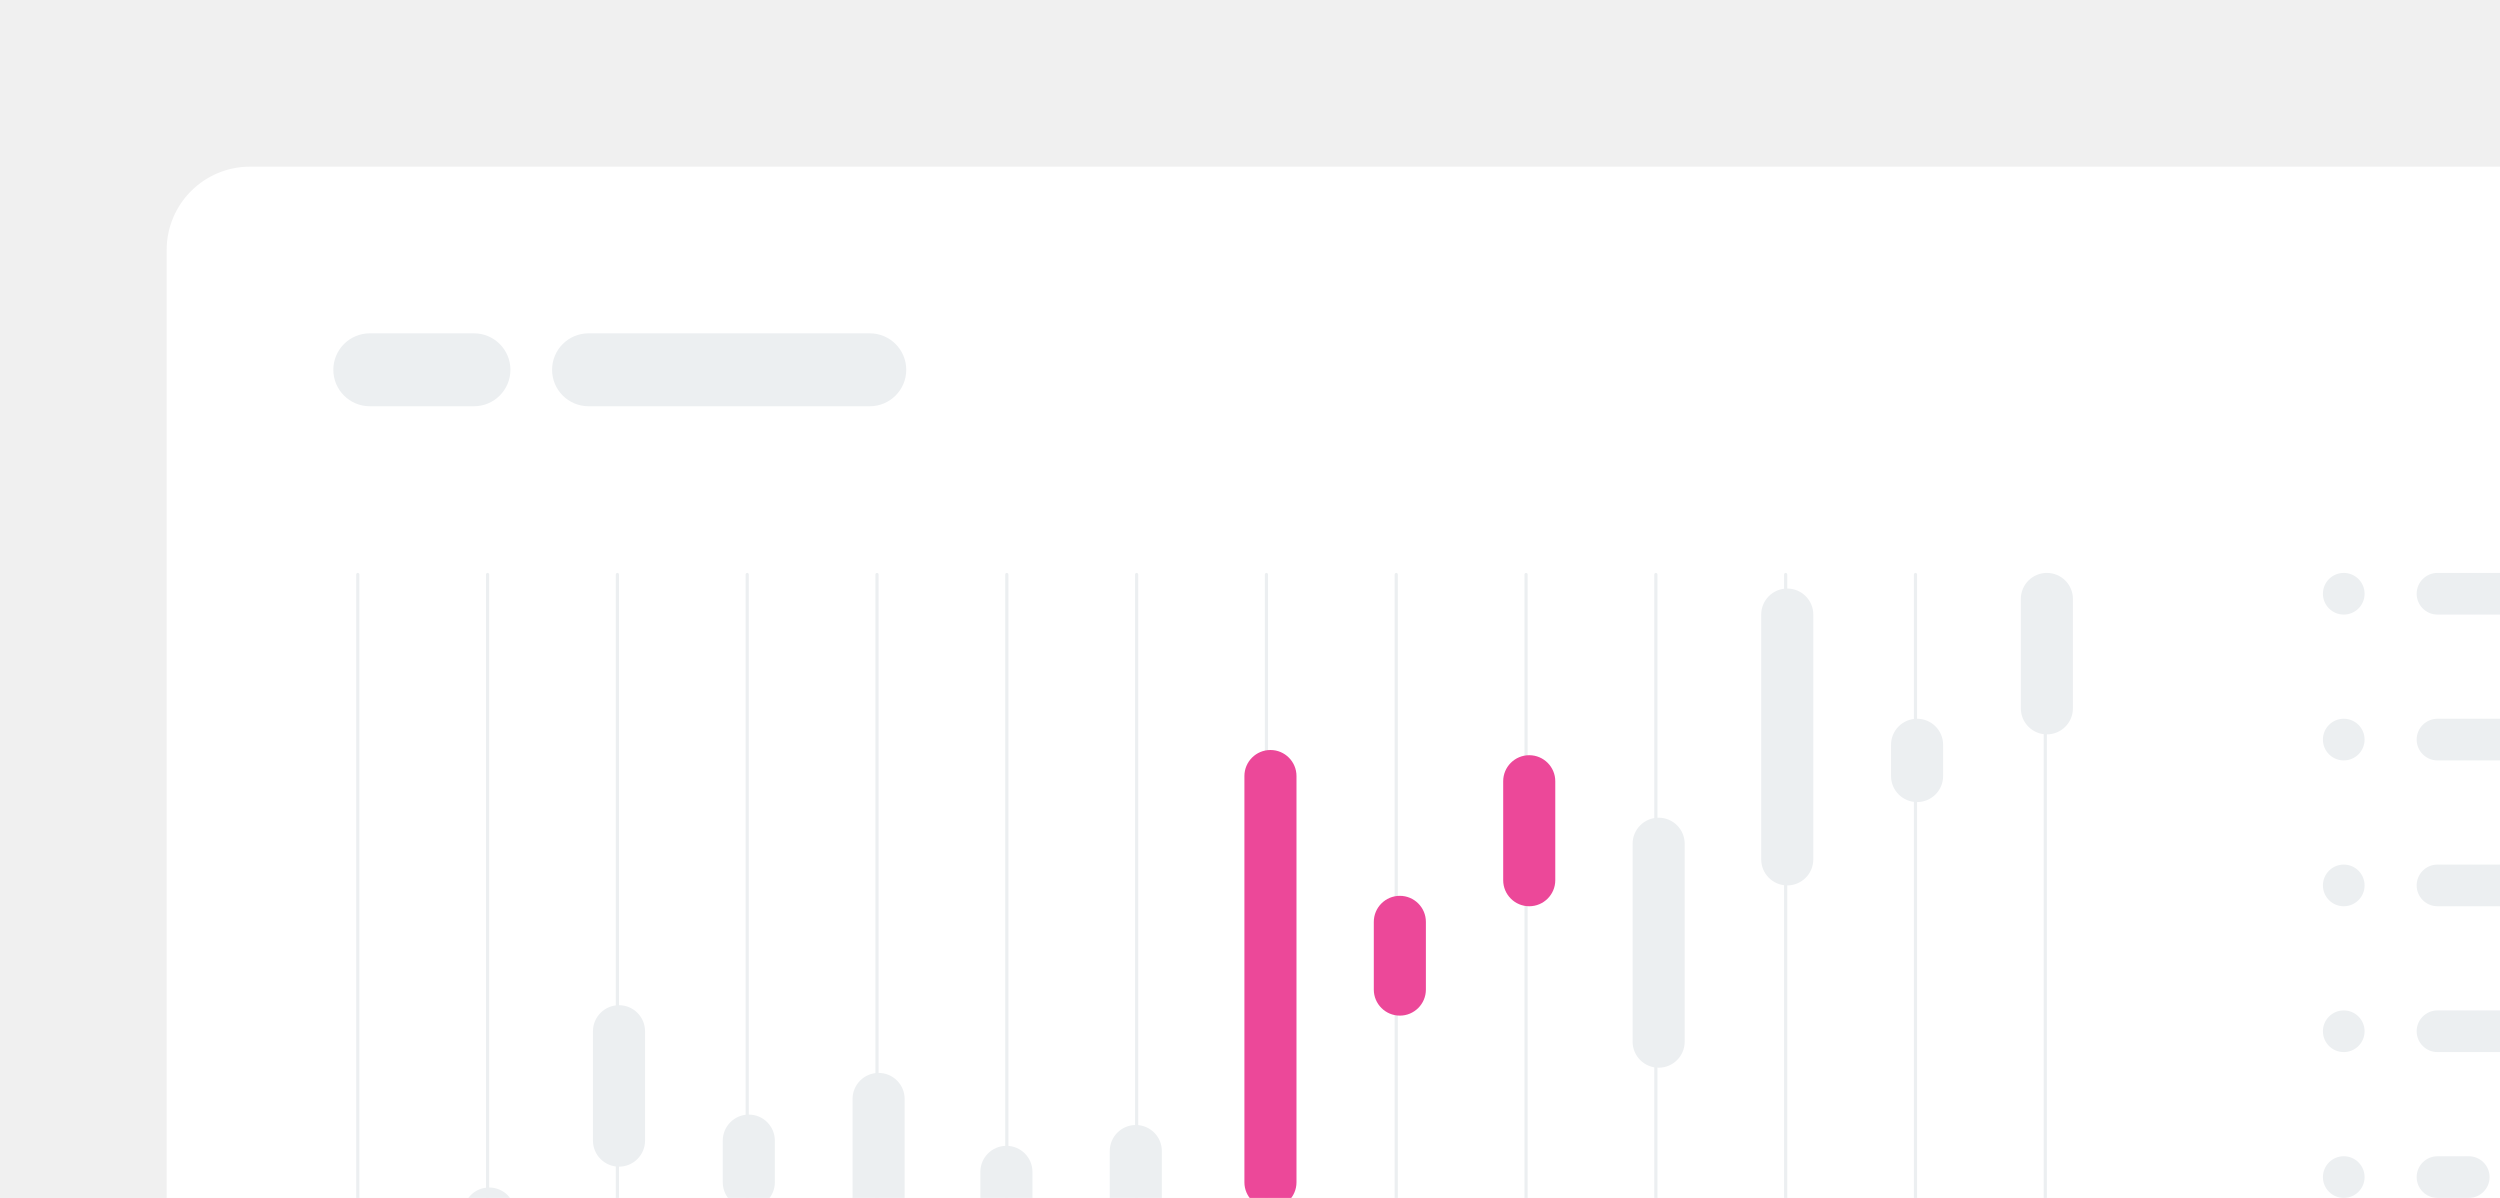
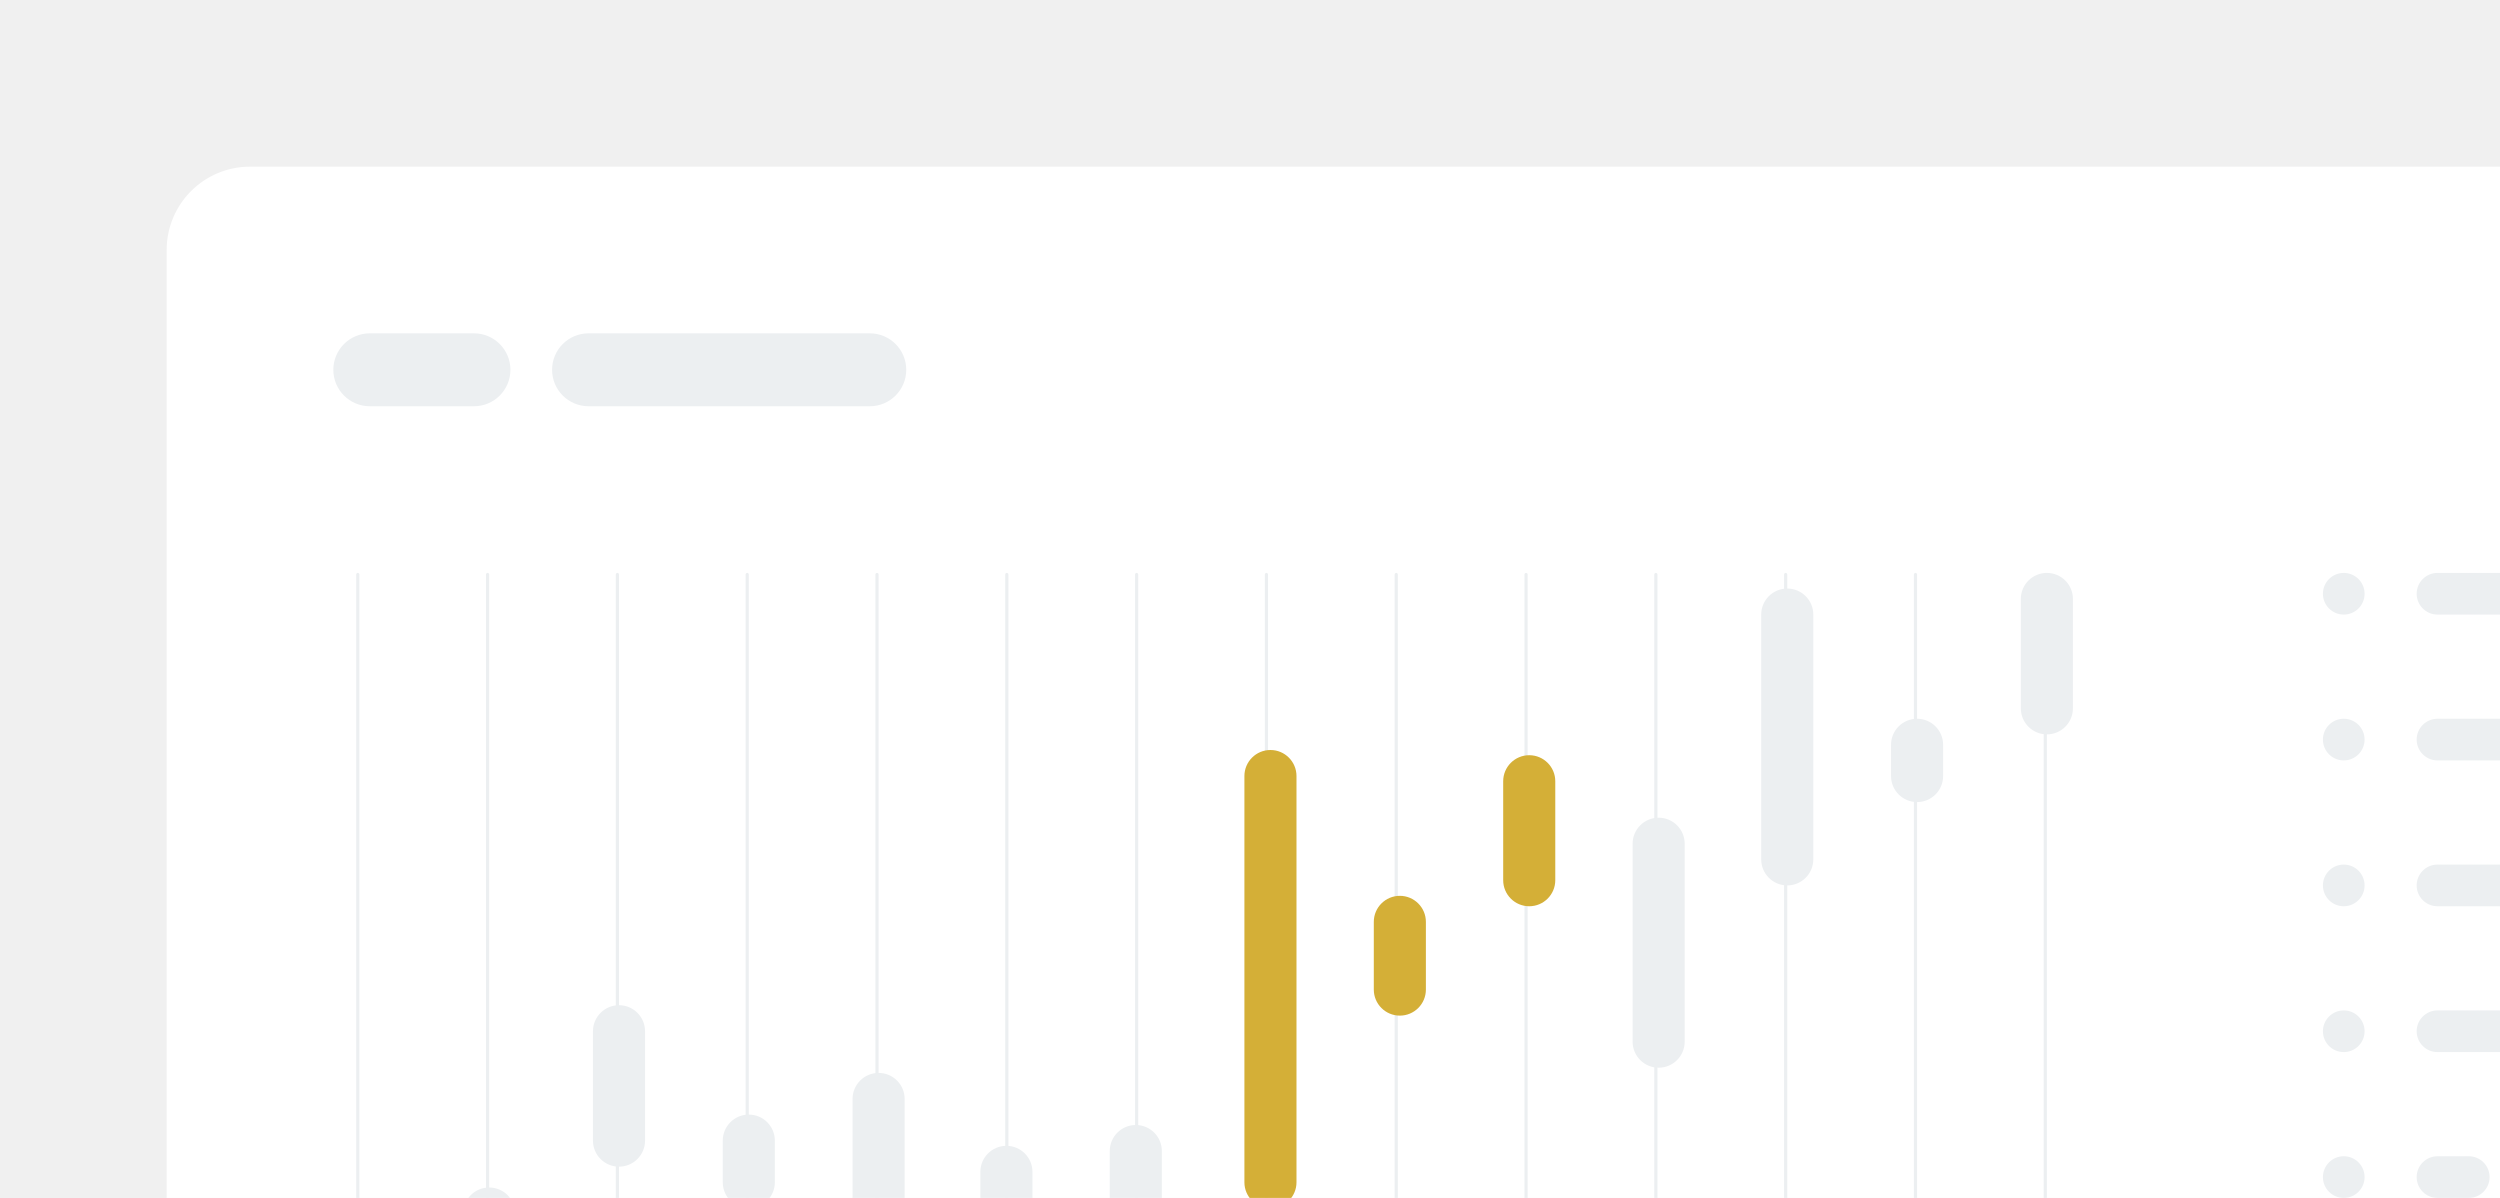
<svg xmlns="http://www.w3.org/2000/svg" width="480" height="230" viewBox="0 0 480 230" fill="none">
  <g clip-path="url(#clip0_753_1338)">
    <path d="M552 32H48C39.163 32 32 39.163 32 48V274C32 282.837 39.163 290 48 290H552C560.837 290 568 282.837 568 274V48C568 39.163 560.837 32 552 32Z" fill="white" />
    <path d="M68.695 257.695V110.305" stroke="#ECEFF1" stroke-width="0.61" stroke-linecap="round" />
    <path d="M93.617 257.695V110.305" stroke="#ECEFF1" stroke-width="0.61" stroke-linecap="round" />
    <path d="M118.539 257.695V110.305" stroke="#ECEFF1" stroke-width="0.61" stroke-linecap="round" />
    <path d="M143.465 257.695V110.305" stroke="#ECEFF1" stroke-width="0.61" stroke-linecap="round" />
    <path d="M168.387 257.695V110.305" stroke="#ECEFF1" stroke-width="0.61" stroke-linecap="round" />
    <path d="M193.309 257.695V110.305" stroke="#ECEFF1" stroke-width="0.61" stroke-linecap="round" />
    <path d="M218.234 257.695V110.305" stroke="#ECEFF1" stroke-width="0.61" stroke-linecap="round" />
    <path d="M243.156 257.695V110.305" stroke="#ECEFF1" stroke-width="0.61" stroke-linecap="round" />
    <path d="M268.078 257.695V110.305" stroke="#ECEFF1" stroke-width="0.61" stroke-linecap="round" />
    <path d="M293.004 257.695V110.305" stroke="#ECEFF1" stroke-width="0.61" stroke-linecap="round" />
    <path d="M317.926 257.695V110.305" stroke="#ECEFF1" stroke-width="0.61" stroke-linecap="round" />
    <path d="M342.848 257.695V110.305" stroke="#ECEFF1" stroke-width="0.61" stroke-linecap="round" />
    <path d="M367.773 257.695V110.305" stroke="#ECEFF1" stroke-width="0.61" stroke-linecap="round" />
    <path d="M392.695 257.695V110.305" stroke="#ECEFF1" stroke-width="0.61" stroke-linecap="round" />
    <path d="M91 64H71C67.134 64 64 67.134 64 71C64 74.866 67.134 78 71 78H91C94.866 78 98 74.866 98 71C98 67.134 94.866 64 91 64Z" fill="#ECEFF1" />
    <path d="M167 64H113C109.134 64 106 67.134 106 71C106 74.866 109.134 78 113 78H167C170.866 78 174 74.866 174 71C174 67.134 170.866 64 167 64Z" fill="#ECEFF1" />
    <path d="M98.922 233C98.922 230.239 96.683 228 93.922 228C91.16 228 88.922 230.239 88.922 233V241C88.922 243.761 91.16 246 93.922 246C96.683 246 98.922 243.761 98.922 241V233Z" fill="#ECEFF1" />
    <path d="M123.848 198C123.848 195.239 121.609 193 118.848 193C116.086 193 113.848 195.239 113.848 198V219C113.848 221.761 116.086 224 118.848 224C121.609 224 123.848 221.761 123.848 219V198Z" fill="#ECEFF1" />
    <path d="M148.77 219C148.77 216.239 146.531 214 143.77 214C141.008 214 138.77 216.239 138.77 219V227C138.77 229.761 141.008 232 143.77 232C146.531 232 148.77 229.761 148.77 227V219Z" fill="#ECEFF1" />
    <path d="M173.691 211C173.691 208.239 171.453 206 168.691 206C165.93 206 163.691 208.239 163.691 211V239C163.691 241.761 165.93 244 168.691 244C171.453 244 173.691 241.761 173.691 239V211Z" fill="#ECEFF1" />
    <path d="M198.23 225C198.23 222.239 195.992 220 193.23 220C190.469 220 188.23 222.239 188.23 225V235C188.23 237.761 190.469 240 193.23 240C195.992 240 198.23 237.761 198.23 235V225Z" fill="#ECEFF1" />
    <path d="M223.074 221C223.074 218.239 220.836 216 218.074 216C215.313 216 213.074 218.239 213.074 221V247C213.074 249.761 215.313 252 218.074 252C220.836 252 223.074 249.761 223.074 247V221Z" fill="#ECEFF1" />
-     <path d="M248.926 149C248.926 146.239 246.687 144 243.926 144C241.164 144 238.926 146.239 238.926 149V227C238.926 229.761 241.164 232 243.926 232C246.687 232 248.926 229.761 248.926 227V149Z" fill="#EC4899" />
-     <path d="M273.77 177C273.77 174.239 271.531 172 268.77 172C266.008 172 263.77 174.239 263.77 177V190C263.77 192.761 266.008 195 268.77 195C271.531 195 273.77 192.761 273.77 190V177Z" fill="#EC4899" />
-     <path d="M298.613 150C298.613 147.239 296.375 145 293.613 145C290.852 145 288.613 147.239 288.613 150V169C288.613 171.761 290.852 174 293.613 174C296.375 174 298.613 171.761 298.613 169V150Z" fill="#EC4899" />
+     <path d="M248.926 149C248.926 146.239 246.687 144 243.926 144C241.164 144 238.926 146.239 238.926 149V227C238.926 229.761 241.164 232 243.926 232C246.687 232 248.926 229.761 248.926 227V149Z" fill="#D4AF37" />
+     <path d="M273.77 177C273.77 174.239 271.531 172 268.77 172C266.008 172 263.77 174.239 263.77 177V190C263.77 192.761 266.008 195 268.77 195C271.531 195 273.77 192.761 273.77 190V177Z" fill="#D4AF37" />
+     <path d="M298.613 150C298.613 147.239 296.375 145 293.613 145C290.852 145 288.613 147.239 288.613 150V169C288.613 171.761 290.852 174 293.613 174C296.375 174 298.613 171.761 298.613 169V150Z" fill="#D4AF37" />
    <path d="M323.461 162C323.461 159.239 321.222 157 318.461 157C315.7 157 313.461 159.239 313.461 162V200C313.461 202.761 315.7 205 318.461 205C321.222 205 323.461 202.761 323.461 200V162Z" fill="#ECEFF1" />
    <path d="M348.152 118C348.152 115.239 345.914 113 343.152 113C340.391 113 338.152 115.239 338.152 118V165C338.152 167.761 340.391 170 343.152 170C345.914 170 348.152 167.761 348.152 165V118Z" fill="#ECEFF1" />
    <path d="M373.078 143C373.078 140.239 370.84 138 368.078 138C365.317 138 363.078 140.239 363.078 143V149C363.078 151.761 365.317 154 368.078 154C370.84 154 373.078 151.761 373.078 149V143Z" fill="#ECEFF1" />
    <path d="M398 115C398 112.239 395.761 110 393 110C390.239 110 388 112.239 388 115V136C388 138.761 390.239 141 393 141C395.761 141 398 138.761 398 136V115Z" fill="#ECEFF1" />
    <path d="M454 114C454 111.791 452.209 110 450 110C447.791 110 446 111.791 446 114C446 116.209 447.791 118 450 118C452.209 118 454 116.209 454 114Z" fill="#ECEFF1" />
    <path d="M492 110H468C465.791 110 464 111.791 464 114C464 116.209 465.791 118 468 118H492C494.209 118 496 116.209 496 114C496 111.791 494.209 110 492 110Z" fill="#ECEFF1" />
    <path d="M454 142C454 139.791 452.209 138 450 138C447.791 138 446 139.791 446 142C446 144.209 447.791 146 450 146C452.209 146 454 144.209 454 142Z" fill="#ECEFF1" />
    <path d="M484 138H468C465.791 138 464 139.791 464 142C464 144.209 465.791 146 468 146H484C486.209 146 488 144.209 488 142C488 139.791 486.209 138 484 138Z" fill="#ECEFF1" />
    <path d="M454 170C454 167.791 452.209 166 450 166C447.791 166 446 167.791 446 170C446 172.209 447.791 174 450 174C452.209 174 454 172.209 454 170Z" fill="#ECEFF1" />
    <path d="M480 166H468C465.791 166 464 167.791 464 170C464 172.209 465.791 174 468 174H480C482.209 174 484 172.209 484 170C484 167.791 482.209 166 480 166Z" fill="#ECEFF1" />
    <path d="M454 198C454 195.791 452.209 194 450 194C447.791 194 446 195.791 446 198C446 200.209 447.791 202 450 202C452.209 202 454 200.209 454 198Z" fill="#ECEFF1" />
    <path d="M485 194H468C465.791 194 464 195.791 464 198C464 200.209 465.791 202 468 202H485C487.209 202 489 200.209 489 198C489 195.791 487.209 194 485 194Z" fill="#ECEFF1" />
    <path d="M454 226C454 223.791 452.209 222 450 222C447.791 222 446 223.791 446 226C446 228.209 447.791 230 450 230C452.209 230 454 228.209 454 226Z" fill="#ECEFF1" />
    <path d="M474 222H468C465.791 222 464 223.791 464 226C464 228.209 465.791 230 468 230H474C476.209 230 478 228.209 478 226C478 223.791 476.209 222 474 222Z" fill="#ECEFF1" />
  </g>
  <defs>
    <clipPath id="clip0_753_1338">
      <rect width="480" height="230" fill="white" />
    </clipPath>
  </defs>
</svg>
